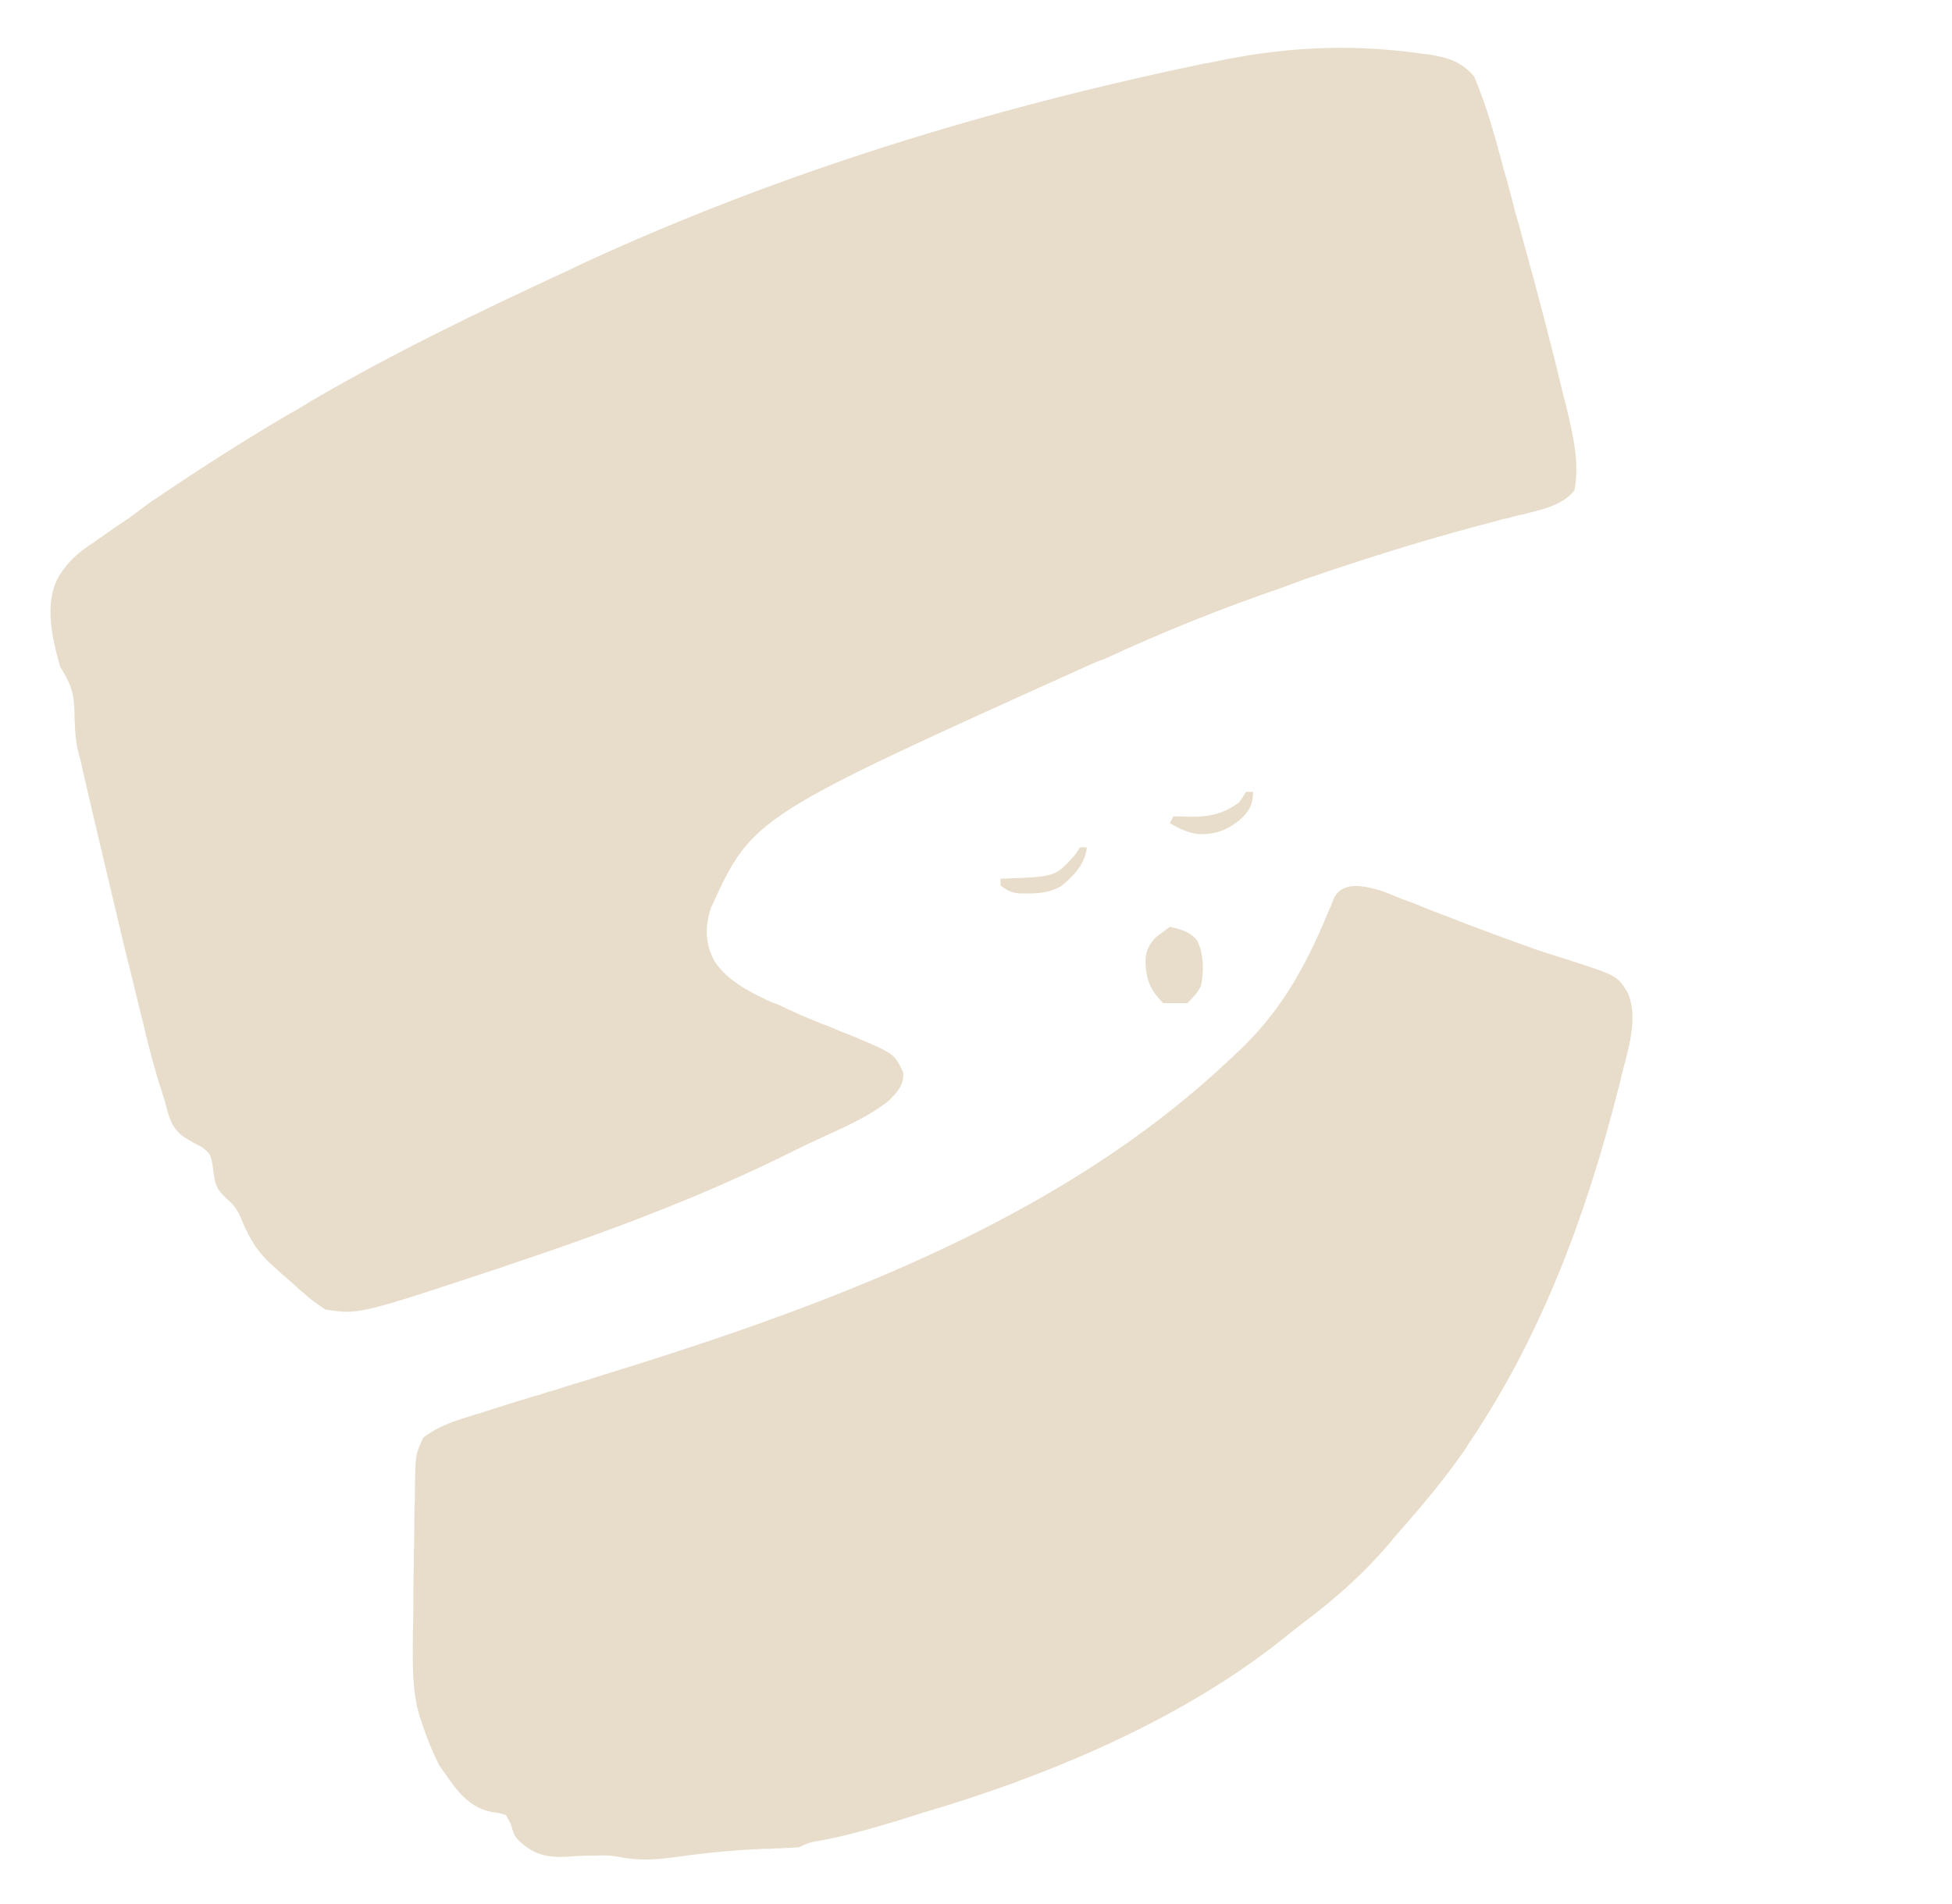
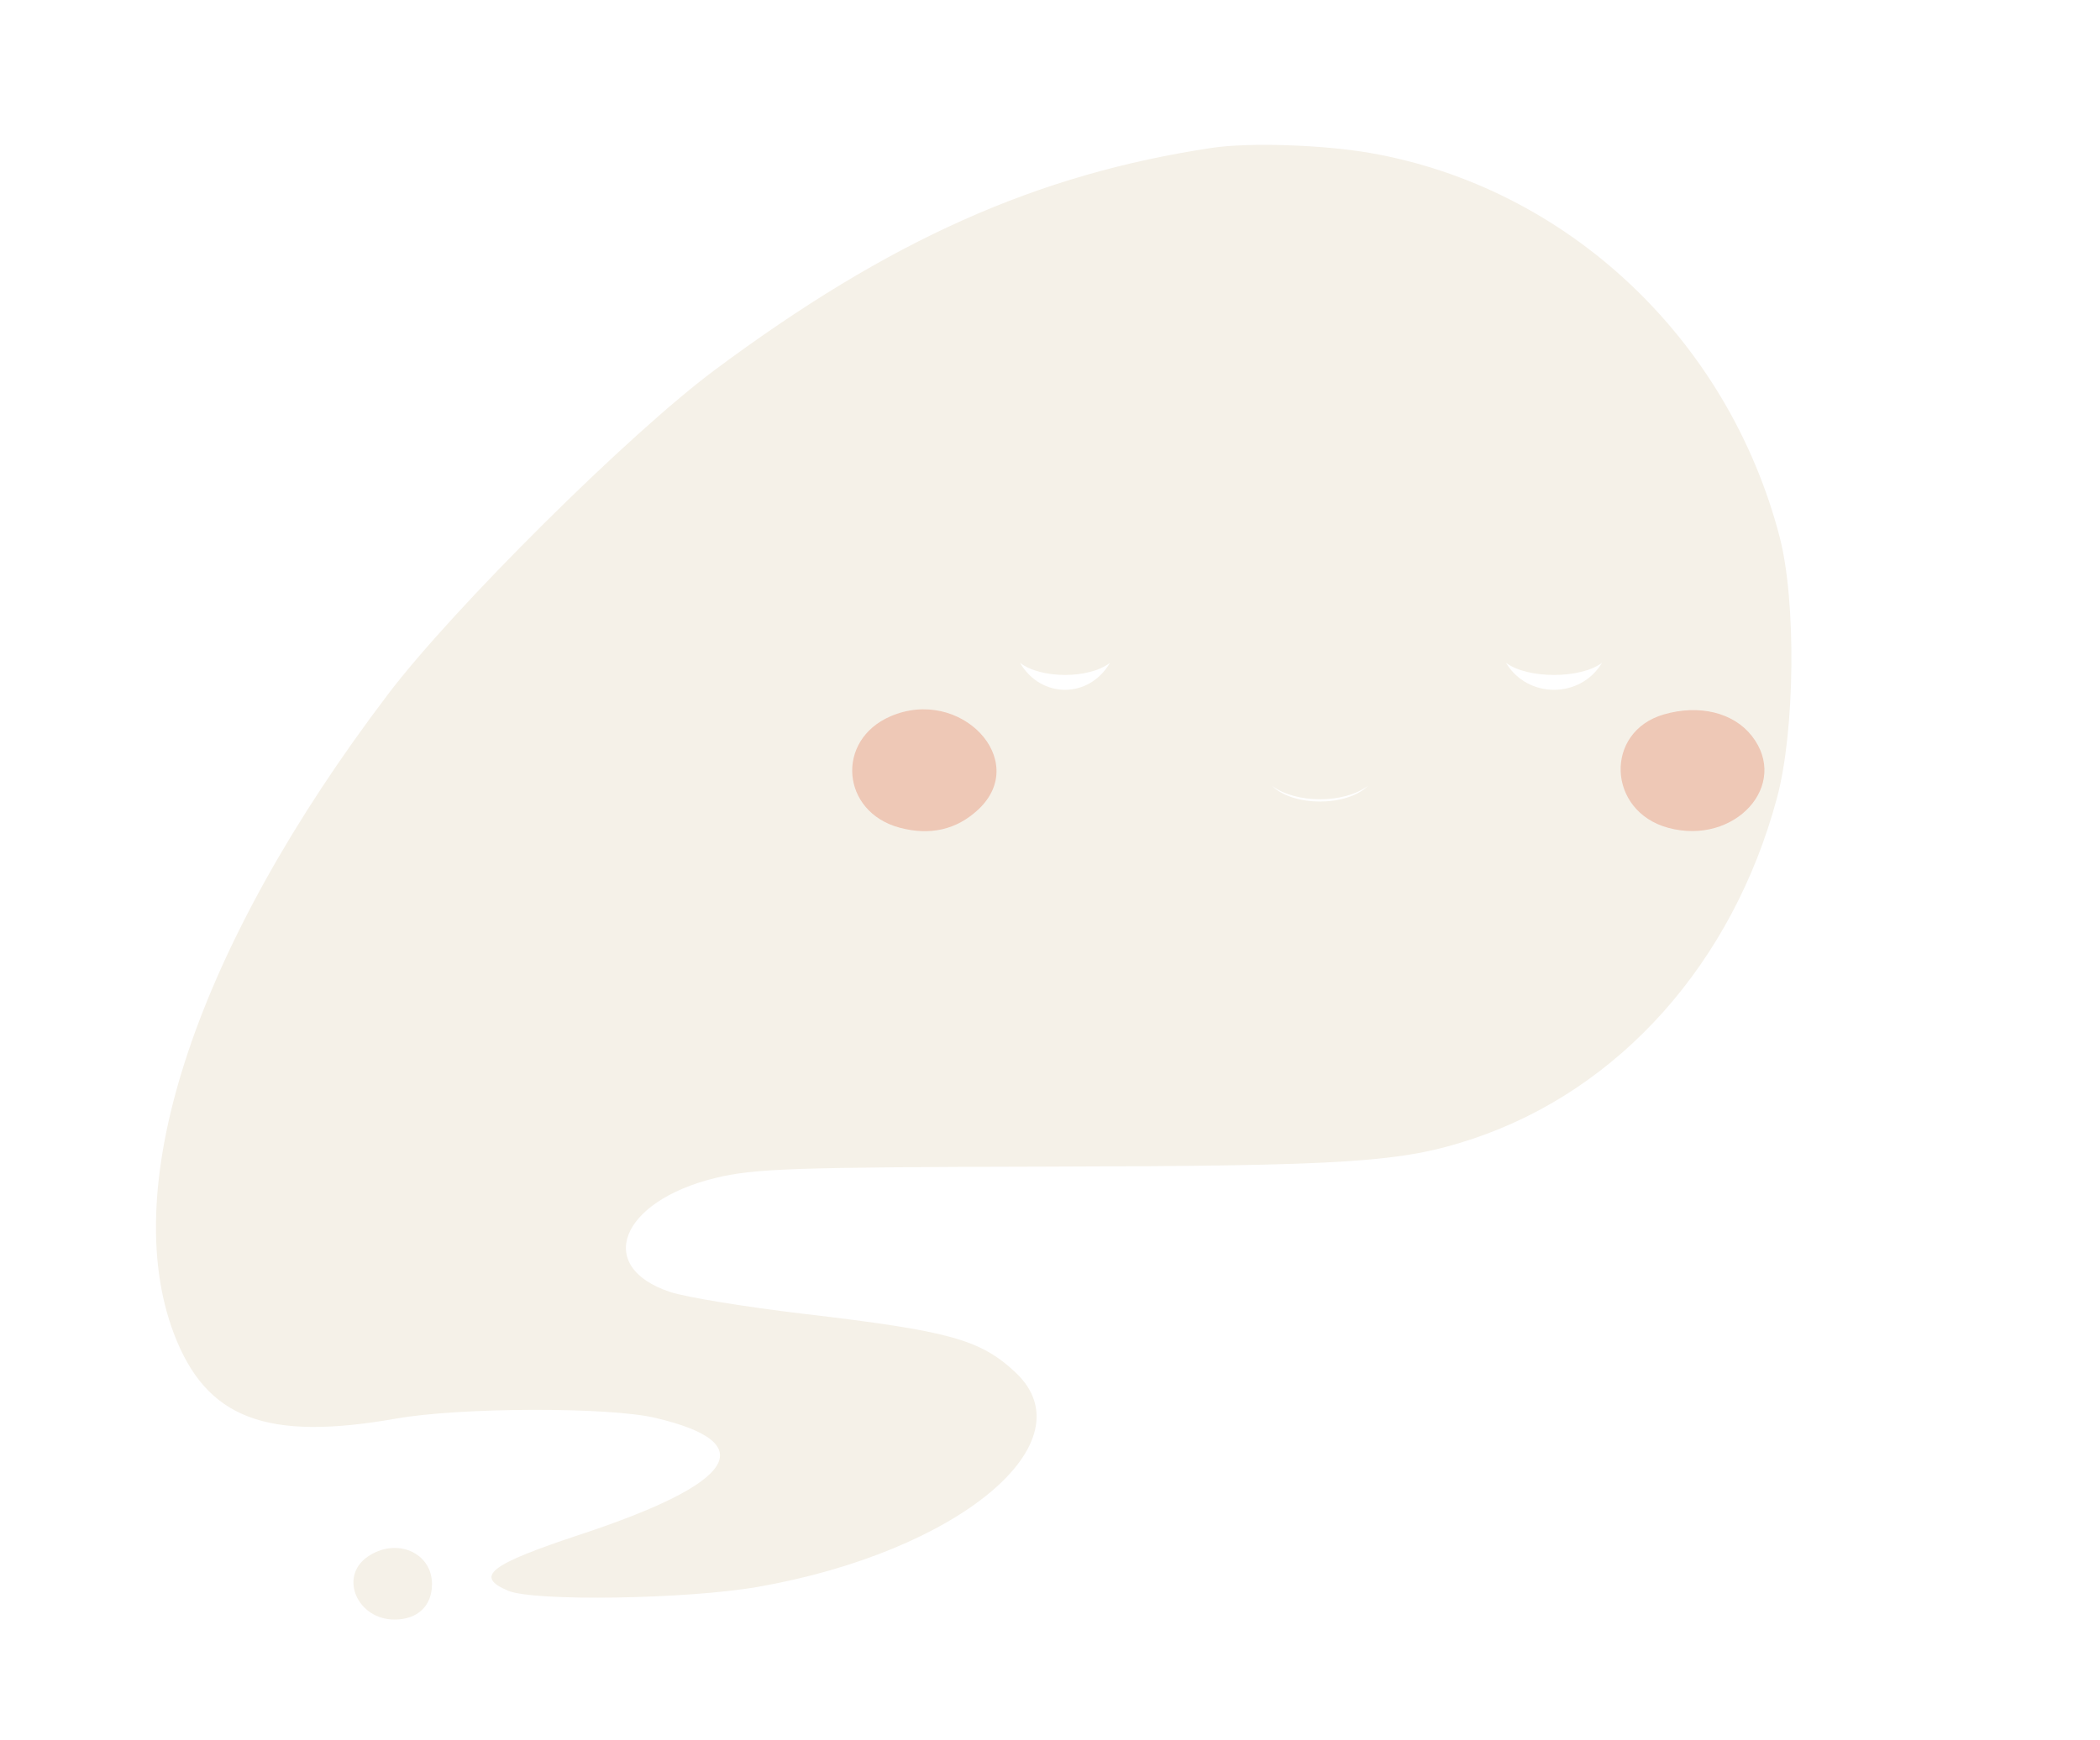
- <svg xmlns="http://www.w3.org/2000/svg" aria-label="Vuu — sonolento (variante papel)" viewBox="40 70 486 474">
-   <path fill="#e8ddca" d="M392.9 83.2c.8.1 1.7.3 2.5.3 4.9.8 8.3 1.7 11.6 5.5 3.2 7.5 5.3 15.3 7.4 23.2.3 1.1.7 2.3 1 3.5.6 2.3 1.3 4.8 1.9 7.3.7 2.3 1.4 4.8 2 7.2 3.6 12.9 7 25.9 10.1 38.9.2.6.2.6.8 3.1 1.5 6.5 3.1 13.2 1.8 19.9-2.9 3.8-8.3 4.8-12.8 6-1.3.2-2.6.6-4 1-.7.1-1.4.2-2.1.5-16.4 4.2-32.4 9.2-48.4 14.7-1.7.6-3.4 1.3-5.1 1.9-15.2 5.2-30 11.1-44.6 17.9-1 .3-2 .7-3.1 1.2-84.5 38.1-84.5 38.1-94.9 60.8-1.5 4.7-1.5 8.8.9 13.3 3.2 4.8 8.5 7.5 13.8 10 .6.2 1.2.5 1.9.7 3.7 1.8 7.6 3.5 11.4 5 .4.1.4.1 2.6 1 1.6.8 3.3 1.3 4.9 2 10.2 4.3 10.2 4.3 12.4 9 .1 3.3-1.4 4.7-3.6 7-4.8 3.8-10.4 6.3-15.9 8.8-2.5 1.2-5 2.3-7.4 3.5-22.7 11.4-46.3 20.2-70.2 28.2-.8.3-1.5.5-2.3.8-36.2 12-36.2 12-44.5 10.7-2.2-1.5-3.7-2.5-5.5-4.2-.5-.3-1-.8-1.5-1.3-1.3-1.2-2.7-2.4-4-3.5-.7-.7-1.4-1.3-2.2-2-3.9-3.5-5.9-7-7.9-12-1-2.2-1.8-3.2-3.6-4.7-2.6-2.6-2.7-3.3-3.2-7-.6-4-.6-4-2.9-5.8-1.5-.7-2.9-1.5-4.3-2.4-3.4-2.3-3.9-5.4-4.9-9.1-.5-1.7-1-3.2-1.5-4.7-1.5-5-2.8-10-4-15.2l-.7-2.8c-.7-2.8-1.4-5.8-2.1-8.6l-1.5-6c-3.6-15.2-7.2-30.2-10.7-45.4-.3-1.5-.7-3-1.1-4.5-.8-3.5-.8-7.1-.9-10.7-.2-4.3-1.3-6.6-3.5-10.1-2-7-4.1-15.9-.4-22.5 2.3-3.8 5.1-6.2 8.7-8.5.7-.5 1.3-1 2-1.4 2.2-1.6 4.4-3.1 6.7-4.6 1.7-1.3 3.4-2.5 5.1-3.8 11.3-7.7 22.8-15.1 34.7-22.1 1.9-1 3.7-2.1 5.6-3.3 20.7-12.1 42.7-22.7 64.6-32.8 1-.5 2-1 3.1-1.5C234 113 286.3 97 339 86c.6-.2 1.2-.2 1.8-.3 17.7-3.9 34.2-4.9 52.1-2.5m-8.8 208.7c1.1.4 2.2.8 3.3 1.3.5.2 1.1.4 1.7.7 1.3.5 2.6.9 3.8 1.4 2.6 1.1 5.2 2.1 7.9 3.1 1.3.5 2.5 1 3.8 1.5 5 1.9 9.9 3.7 14.9 5.5.6.2 1.3.4 1.9.7 3.2 1.1 6.4 2.1 9.6 3.1 11.7 3.8 11.7 3.8 14.3 8.1 2.7 6.3 0 14.3-1.6 20.6-.2 1.1-.5 2.2-.8 3.3-7.8 30.9-19 61.2-36.9 87.8-.3.5-.7 1-1 1.6-5 7.3-10.7 14.1-16.6 20.8-.9 1-1.8 2.1-2.7 3.2-6.6 7.7-13.8 14-22 20.1-1.5 1.2-2.9 2.3-4.4 3.5-18.8 15-41.8 26.4-64.3 34.8-.6.2-1.2.4-1.8.7-7.7 2.8-15.5 5.4-23.4 7.7-2 .6-4 1.3-6 1.9-7 2.1-13.8 4.1-21 5.3-1.8.4-1.8.4-3.8 1.4-1.2.1-2.5.2-3.8.2-.7.1-1.5.1-2.3.1-.8.1-1.6.1-2.5.1-7.1.3-14 .9-21 1.9-5 .7-9.8 1.2-14.8.2-2.4-.5-4.3-.5-6.8-.4h-2.3l-4.8.3c-5.1.1-7.8-.6-11.6-4.1-1.1-1.3-1.1-1.3-1.9-4-.2-.4-.2-.4-1.2-2.3-1.6-.5-1.6-.5-3.7-.8-6.4-1.3-9.4-6.6-13-11.7-1.7-3.4-3.1-6.9-4.3-10.5-.1-.5-.3-1-.5-1.5-2.1-7-1.7-14.1-1.7-21.3 0-1.4.1-2.8.1-4.2 0-3.6 0-7.2.1-10.9 0-2.1 0-4.2.1-6.3 0-3.2.1-6.4.1-9.7.1-1.2.1-2.4.1-3.6.1-9.2.1-9.2 2.1-13.5 4-3.1 8.3-4.3 13.1-5.8.5-.1.5-.1 3.2-1 3.4-1.1 6.9-2.2 10.3-3.2.6-.2 1.2-.4 1.8-.5 1.7-.6 3.4-1.1 5.2-1.6 2.3-.8 4.7-1.5 7.1-2.2l1.8-.6c55.9-17.2 115-38.4 158.1-79.1.5-.4.9-.8 1.4-1.3 11-10.1 17.3-21.2 23-34.9.3-.7.6-1.5 1-2.2.2-.7.5-1.4.8-2.1 2.3-4.3 8-2.8 11.9-1.6" />
-   <path fill="#e8ddca" d="M350.2 267.2h1.8c-.1 2.9-.7 4.4-2.7 6.4-3.3 3-6.6 4.3-11 4.1-2.5-.3-4.8-1.4-7-2.7.2-.6.6-1.1.8-1.7h1.8c5.6.3 10 0 14.6-3.5 1-1.4 1-1.4 1.7-2.6M308.9 281h1.7c-.4 4.1-3.2 7-6.3 9.6-2.7 1.6-5.3 1.9-8.5 1.9h-1.1c-2.4 0-3.7-.5-5.6-2v-1.7h.9c12.7-.5 12.7-.5 17.2-5.4.7-.8.7-.8 1.7-2.4m22.4 19.8c2.6.6 5.1 1.2 6.8 3.5 1.6 3.3 1.7 7.6.9 11.2-.9 1.9-1.9 2.8-3.4 4.3h-6c-3.2-3.2-4.3-5.9-4.4-10.3 0-2.6.8-4.2 2.6-6.1 1.2-.9 2.3-1.8 3.5-2.6" />
+ <svg xmlns="http://www.w3.org/2000/svg" viewBox="300 90 350 290">
+   <path d="M 502 114.648 C 472.790 119.035, 448.247 130.005, 419.096 151.704 C 404.816 162.333, 375.624 191.317, 364.679 205.733 C 332.802 247.718, 319.508 287.445, 328.997 312.365 C 334.381 326.505, 344.350 330.314, 366 326.500 C 376.730 324.610, 401.407 324.539, 409.212 326.375 C 426.996 330.561, 422.753 337.206, 396.817 345.788 C 381.547 350.840, 379.026 352.793, 384.677 355.193 C 388.953 357.008, 414.531 356.614, 426.322 354.550 C 459.759 348.699, 481.682 330.431, 469.238 318.789 C 463.373 313.303, 458.284 311.894, 433.996 309.036 C 424.373 307.904, 414.345 306.266, 411.712 305.396 C 399.063 301.217, 403.360 290.277, 419.174 286.398 C 425.671 284.804, 431.929 284.588, 474.500 284.492 C 524.718 284.378, 533.683 283.790, 545.500 279.837 C 569.952 271.655, 588.787 250.528, 596.170 223 C 599.182 211.773, 599.396 190.216, 596.604 179.500 C 587.972 146.379, 561.140 121.220, 528.352 115.502 C 520.451 114.124, 508.143 113.725, 502 114.648 M 470 200.5 C 473.5 206.5, 481.5 206.5, 485 200.5 C 481.5 203.2, 473.5 203.2, 470 200.5 M 551 200.5 C 554.6 206.5, 563.4 206.5, 567 200.5 C 563.4 203.2, 554.6 203.2, 551 200.5 M 512 221 C 516 224, 524 224, 528 221 C 524.5 224.5, 515.5 224.5, 512 221 M 361.223 349.557 C 356.466 352.888, 359.554 360, 365.757 360 C 369.600 360, 372 357.725, 372 354.084 C 372 348.766, 365.969 346.232, 361.223 349.557" fill="#F5F1E8" fill-rule="evenodd" />
+   <path d="M 448.378 209.437 C 439.211 213.427, 440.202 225.362, 449.918 227.978 C 455.004 229.347, 459.435 228.330, 463.036 224.967 C 471.792 216.787, 460.057 204.354, 448.378 209.437 M 577.313 209.102 C 567.330 211.991, 567.850 225.267, 578.054 228.014 C 589.164 231.006, 598.378 220.835, 591.955 212.669 C 588.899 208.785, 583.205 207.398, 577.313 209.102" fill="#E9A58D" opacity=".55" fill-rule="evenodd" />
</svg>
